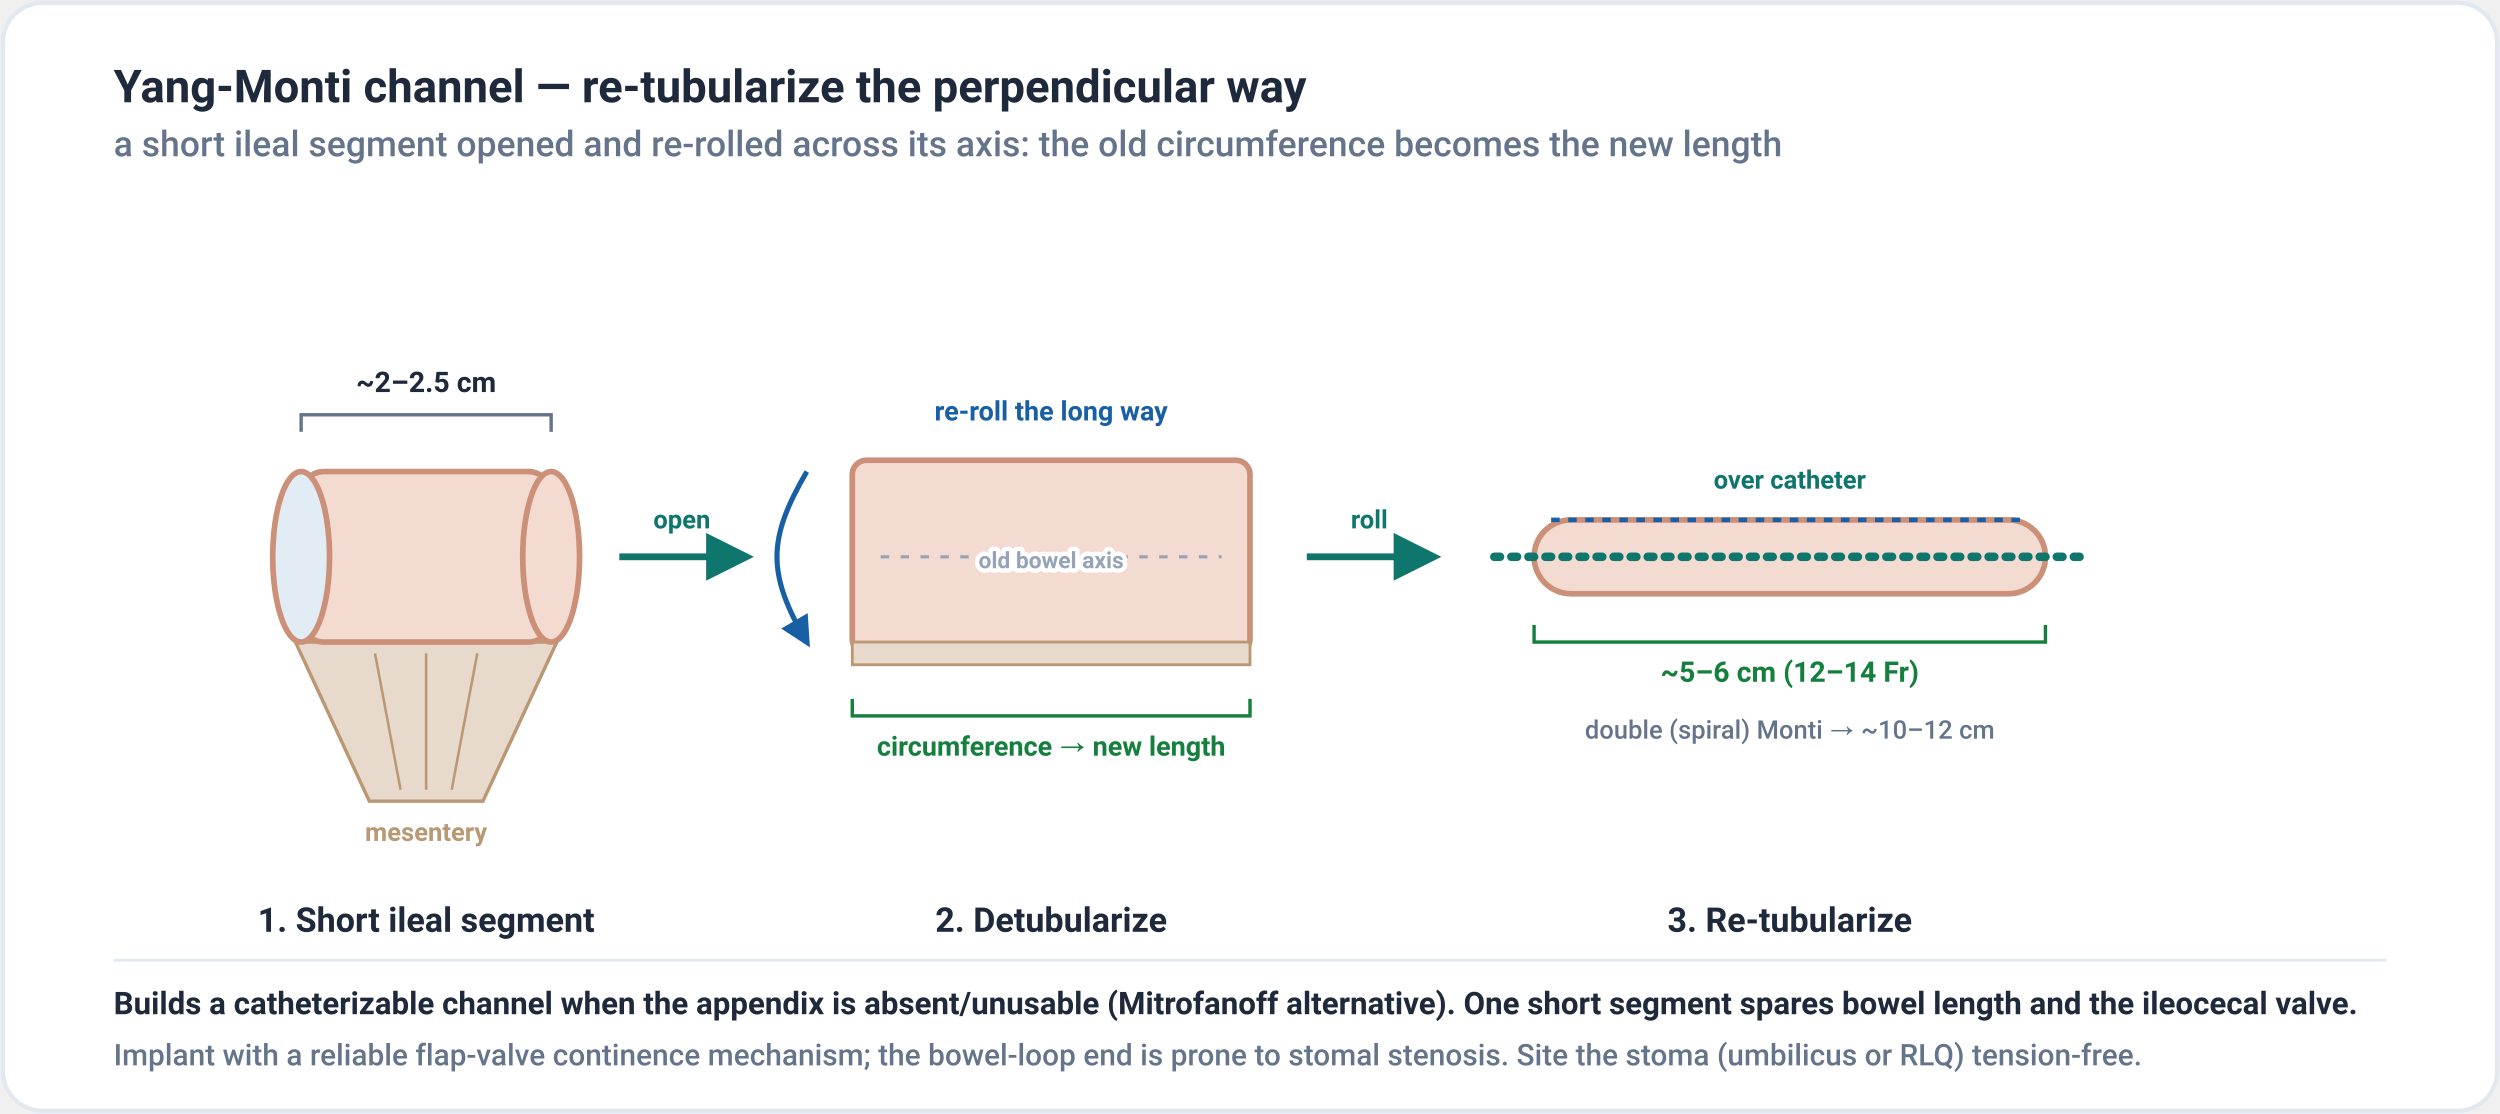
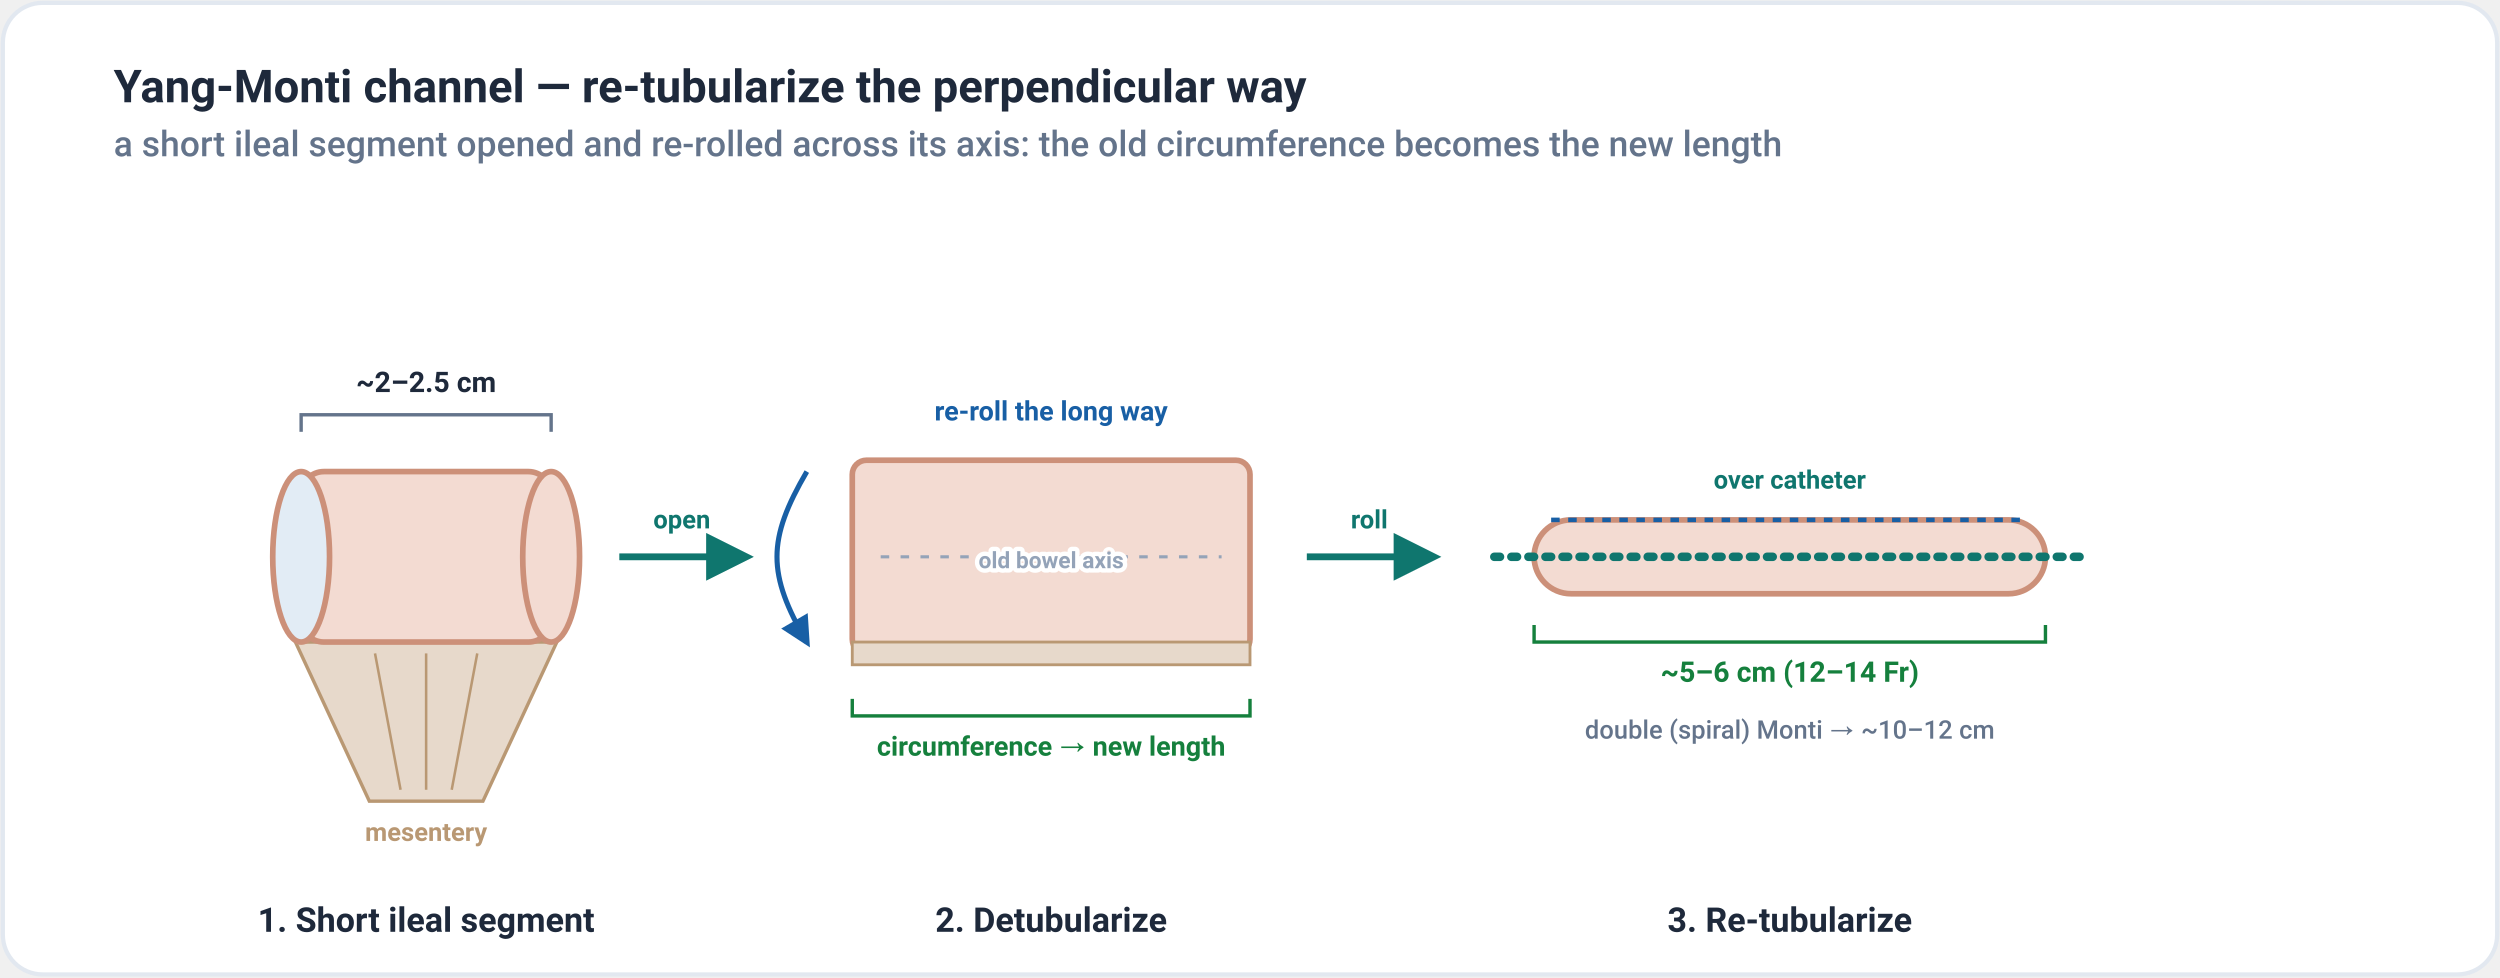
- <svg xmlns="http://www.w3.org/2000/svg" viewBox="0 0 880 392" width="880" height="392" role="img" aria-label="Yang-Monti catheterizable channel construction in three steps. Step 1: a short 2 to 2.5 centimeter ileal segment on its mesentery. Step 2: the segment is opened (detubularized) into a flat sheet and re-rolled the perpendicular way, so the bowel circumference becomes the new tube length. Step 3: re-tubularized over a 12 to 14 French catheter into a long narrow channel about 5 to 6 centimeters, or about 10 to 12 centimeters as a double spiral Monti. Key: a Mitrofanoff alternative when the appendix is unusable, sparing bowel and the ileocecal valve, implanted with a flap-valve continence mechanism, with the bowel-loop end prone to stomal stenosis.">
+ <svg xmlns="http://www.w3.org/2000/svg" viewBox="0 0 880 344" width="880" height="344" role="img" aria-label="Yang-Monti catheterizable channel construction in three steps. Step 1: a short 2 to 2.5 centimeter ileal segment on its mesentery. Step 2: the segment is opened (detubularized) into a flat sheet and re-rolled the perpendicular way, so the bowel circumference becomes the new tube length. Step 3: re-tubularized over a 12 to 14 French catheter into a long narrow channel about 5 to 6 centimeters, or about 10 to 12 centimeters as a double spiral Monti. Key: a Mitrofanoff alternative when the appendix is unusable, sparing bowel and the ileocecal valve, implanted with a flap-valve continence mechanism, with the bowel-loop end prone to stomal stenosis.">
  <defs>
    <marker id="ym" viewBox="0 0 10 10" refX="8" refY="5" markerWidth="7" markerHeight="7" orient="auto-start-reverse">
      <path d="M0,0 L10,5 L0,10 z" fill="#0F766E" />
    </marker>
    <marker id="ym2" viewBox="0 0 10 10" refX="8" refY="5" markerWidth="6" markerHeight="6" orient="auto-start-reverse">
      <path d="M0,0 L10,5 L0,10 z" fill="#185FA5" />
    </marker>
  </defs>
-   <rect x="1" y="1" width="878" height="390" rx="14" fill="#FFFFFF" stroke="#E2E8F0" stroke-width="1.5" />
+   <rect x="1" y="1" width="878" height="342" rx="14" fill="#FFFFFF" stroke="#E2E8F0" stroke-width="1.5" />
  <text x="40" y="36" text-anchor="start" font-family="-apple-system, 'Segoe UI', Roboto, Helvetica, Arial, sans-serif" font-size="16" font-weight="700" fill="#1E293B">Yang-Monti channel — re-tubularize the perpendicular way</text>
  <text x="40" y="55" text-anchor="start" font-family="-apple-system, 'Segoe UI', Roboto, Helvetica, Arial, sans-serif" font-size="12.5" font-weight="500" fill="#64748B">a short ileal segment opened and re-rolled across its axis: the old circumference becomes the new length</text>
  <path d="M 104 226 L 196 226 L 170 282 L 130 282 Z" fill="#E7D9CB" stroke="#B99873" stroke-width="1.2" />
  <line x1="132" y1="230" x2="141" y2="278" stroke="#B99873" stroke-width="0.9" />
  <line x1="150" y1="230" x2="150" y2="278" stroke="#B99873" stroke-width="0.9" />
  <line x1="168" y1="230" x2="159" y2="278" stroke="#B99873" stroke-width="0.9" />
  <text x="150" y="296" text-anchor="middle" font-family="-apple-system, 'Segoe UI', Roboto, Helvetica, Arial, sans-serif" font-size="9" font-weight="600" fill="#B99873" paint-order="stroke" stroke="#FFFFFF" stroke-width="3.1" stroke-linejoin="round">mesentery</text>
  <rect x="106" y="166" width="88" height="60" rx="8" fill="#F3DBD2" stroke="#CC9079" stroke-width="2" />
  <ellipse cx="106" cy="196" rx="10" ry="30" fill="#E2ECF5" stroke="#CC9079" stroke-width="2" />
  <ellipse cx="194" cy="196" rx="10" ry="30" fill="#F3DBD2" stroke="#CC9079" stroke-width="2" />
  <path d="M 106 152 L 106 146 L 194 146 L 194 152" fill="none" stroke="#64748B" stroke-width="1.2" />
  <text x="150" y="138" text-anchor="middle" font-family="-apple-system, 'Segoe UI', Roboto, Helvetica, Arial, sans-serif" font-size="10" font-weight="700" fill="#1E293B">~2–2.5 cm</text>
  <text x="150" y="328" text-anchor="middle" font-family="-apple-system, 'Segoe UI', Roboto, Helvetica, Arial, sans-serif" font-size="12" font-weight="700" fill="#1E293B">1. Short ileal segment</text>
  <line x1="218" y1="196" x2="262" y2="196" stroke="#0F766E" stroke-width="2.4" marker-end="url(#ym)" />
  <text x="240" y="186" text-anchor="middle" font-family="-apple-system, 'Segoe UI', Roboto, Helvetica, Arial, sans-serif" font-size="9" font-weight="600" fill="#0F766E">open</text>
  <rect x="300" y="162" width="140" height="68" rx="5" fill="#F3DBD2" stroke="#CC9079" stroke-width="2" />
  <rect x="300" y="226" width="140" height="8" fill="#E7D9CB" stroke="#B99873" stroke-width="1" />
  <line x1="310" y1="196" x2="430" y2="196" stroke="#94A3B8" stroke-width="1.1" stroke-dasharray="3 4" />
  <text x="370" y="200" text-anchor="middle" font-family="-apple-system, 'Segoe UI', Roboto, Helvetica, Arial, sans-serif" font-size="8" font-weight="600" fill="#94A3B8" paint-order="stroke" stroke="#FFFFFF" stroke-width="3.1" stroke-linejoin="round">old bowel axis</text>
  <path d="M 284 166 C 270 190, 270 202, 284 226" fill="none" stroke="#185FA5" stroke-width="1.8" marker-end="url(#ym2)" />
  <text x="370" y="148" text-anchor="middle" font-family="-apple-system, 'Segoe UI', Roboto, Helvetica, Arial, sans-serif" font-size="9.5" font-weight="700" fill="#185FA5" paint-order="stroke" stroke="#FFFFFF" stroke-width="3.1" stroke-linejoin="round">re-roll the long way</text>
  <path d="M 300 246 L 300 252 L 440 252 L 440 246" fill="none" stroke="#15803D" stroke-width="1.2" />
  <text x="370" y="266" text-anchor="middle" font-family="-apple-system, 'Segoe UI', Roboto, Helvetica, Arial, sans-serif" font-size="9.5" font-weight="700" fill="#15803D" paint-order="stroke" stroke="#FFFFFF" stroke-width="3.1" stroke-linejoin="round">circumference → new length</text>
  <text x="370" y="328" text-anchor="middle" font-family="-apple-system, 'Segoe UI', Roboto, Helvetica, Arial, sans-serif" font-size="12" font-weight="700" fill="#1E293B">2. Detubularize</text>
  <line x1="460" y1="196" x2="504" y2="196" stroke="#0F766E" stroke-width="2.4" marker-end="url(#ym)" />
  <text x="482" y="186" text-anchor="middle" font-family="-apple-system, 'Segoe UI', Roboto, Helvetica, Arial, sans-serif" font-size="9" font-weight="600" fill="#0F766E">roll</text>
  <rect x="540" y="183" width="180" height="26" rx="13" fill="#F3DBD2" stroke="#CC9079" stroke-width="2" />
  <line x1="546" y1="183" x2="714" y2="183" stroke="#185FA5" stroke-width="1.6" stroke-dasharray="3 3" />
  <line x1="526" y1="196" x2="734" y2="196" stroke="#0F766E" stroke-width="3" stroke-dasharray="2 4" stroke-linecap="round" />
  <path d="M 540 220 L 540 226 L 720 226 L 720 220" fill="none" stroke="#15803D" stroke-width="1.2" />
  <text x="630" y="240" text-anchor="middle" font-family="-apple-system, 'Segoe UI', Roboto, Helvetica, Arial, sans-serif" font-size="10" font-weight="700" fill="#15803D">~5–6 cm  (12–14 Fr)</text>
  <text x="630" y="172" text-anchor="middle" font-family="-apple-system, 'Segoe UI', Roboto, Helvetica, Arial, sans-serif" font-size="9" font-weight="600" fill="#0F766E" paint-order="stroke" stroke="#FFFFFF" stroke-width="3.1" stroke-linejoin="round">over catheter</text>
  <text x="630" y="328" text-anchor="middle" font-family="-apple-system, 'Segoe UI', Roboto, Helvetica, Arial, sans-serif" font-size="12" font-weight="700" fill="#1E293B">3. Re-tubularize</text>
  <text x="630" y="260" text-anchor="middle" font-family="-apple-system, 'Segoe UI', Roboto, Helvetica, Arial, sans-serif" font-size="9" font-weight="500" fill="#64748B">double (spiral) Monti → ~10–12 cm</text>
-   <line x1="40" y1="338" x2="840" y2="338" stroke="#E2E8F0" stroke-width="1" />
-   <text x="40" y="357" text-anchor="start" font-family="-apple-system, 'Segoe UI', Roboto, Helvetica, Arial, sans-serif" font-size="11" font-weight="600" fill="#1E293B">Builds a catheterizable channel when the appendix is absent/unusable (Mitrofanoff alternative). One short segment spares bowel length and the ileocecal valve.</text>
-   <text x="40" y="375" text-anchor="start" font-family="-apple-system, 'Segoe UI', Roboto, Helvetica, Arial, sans-serif" font-size="10.5" font-weight="500" fill="#64748B">Implant with a reliable flap-valve continence mechanism; the bowel-loop end is prone to stomal stenosis. Site the stoma (umbilicus or RLQ) tension-free.</text>
</svg>
